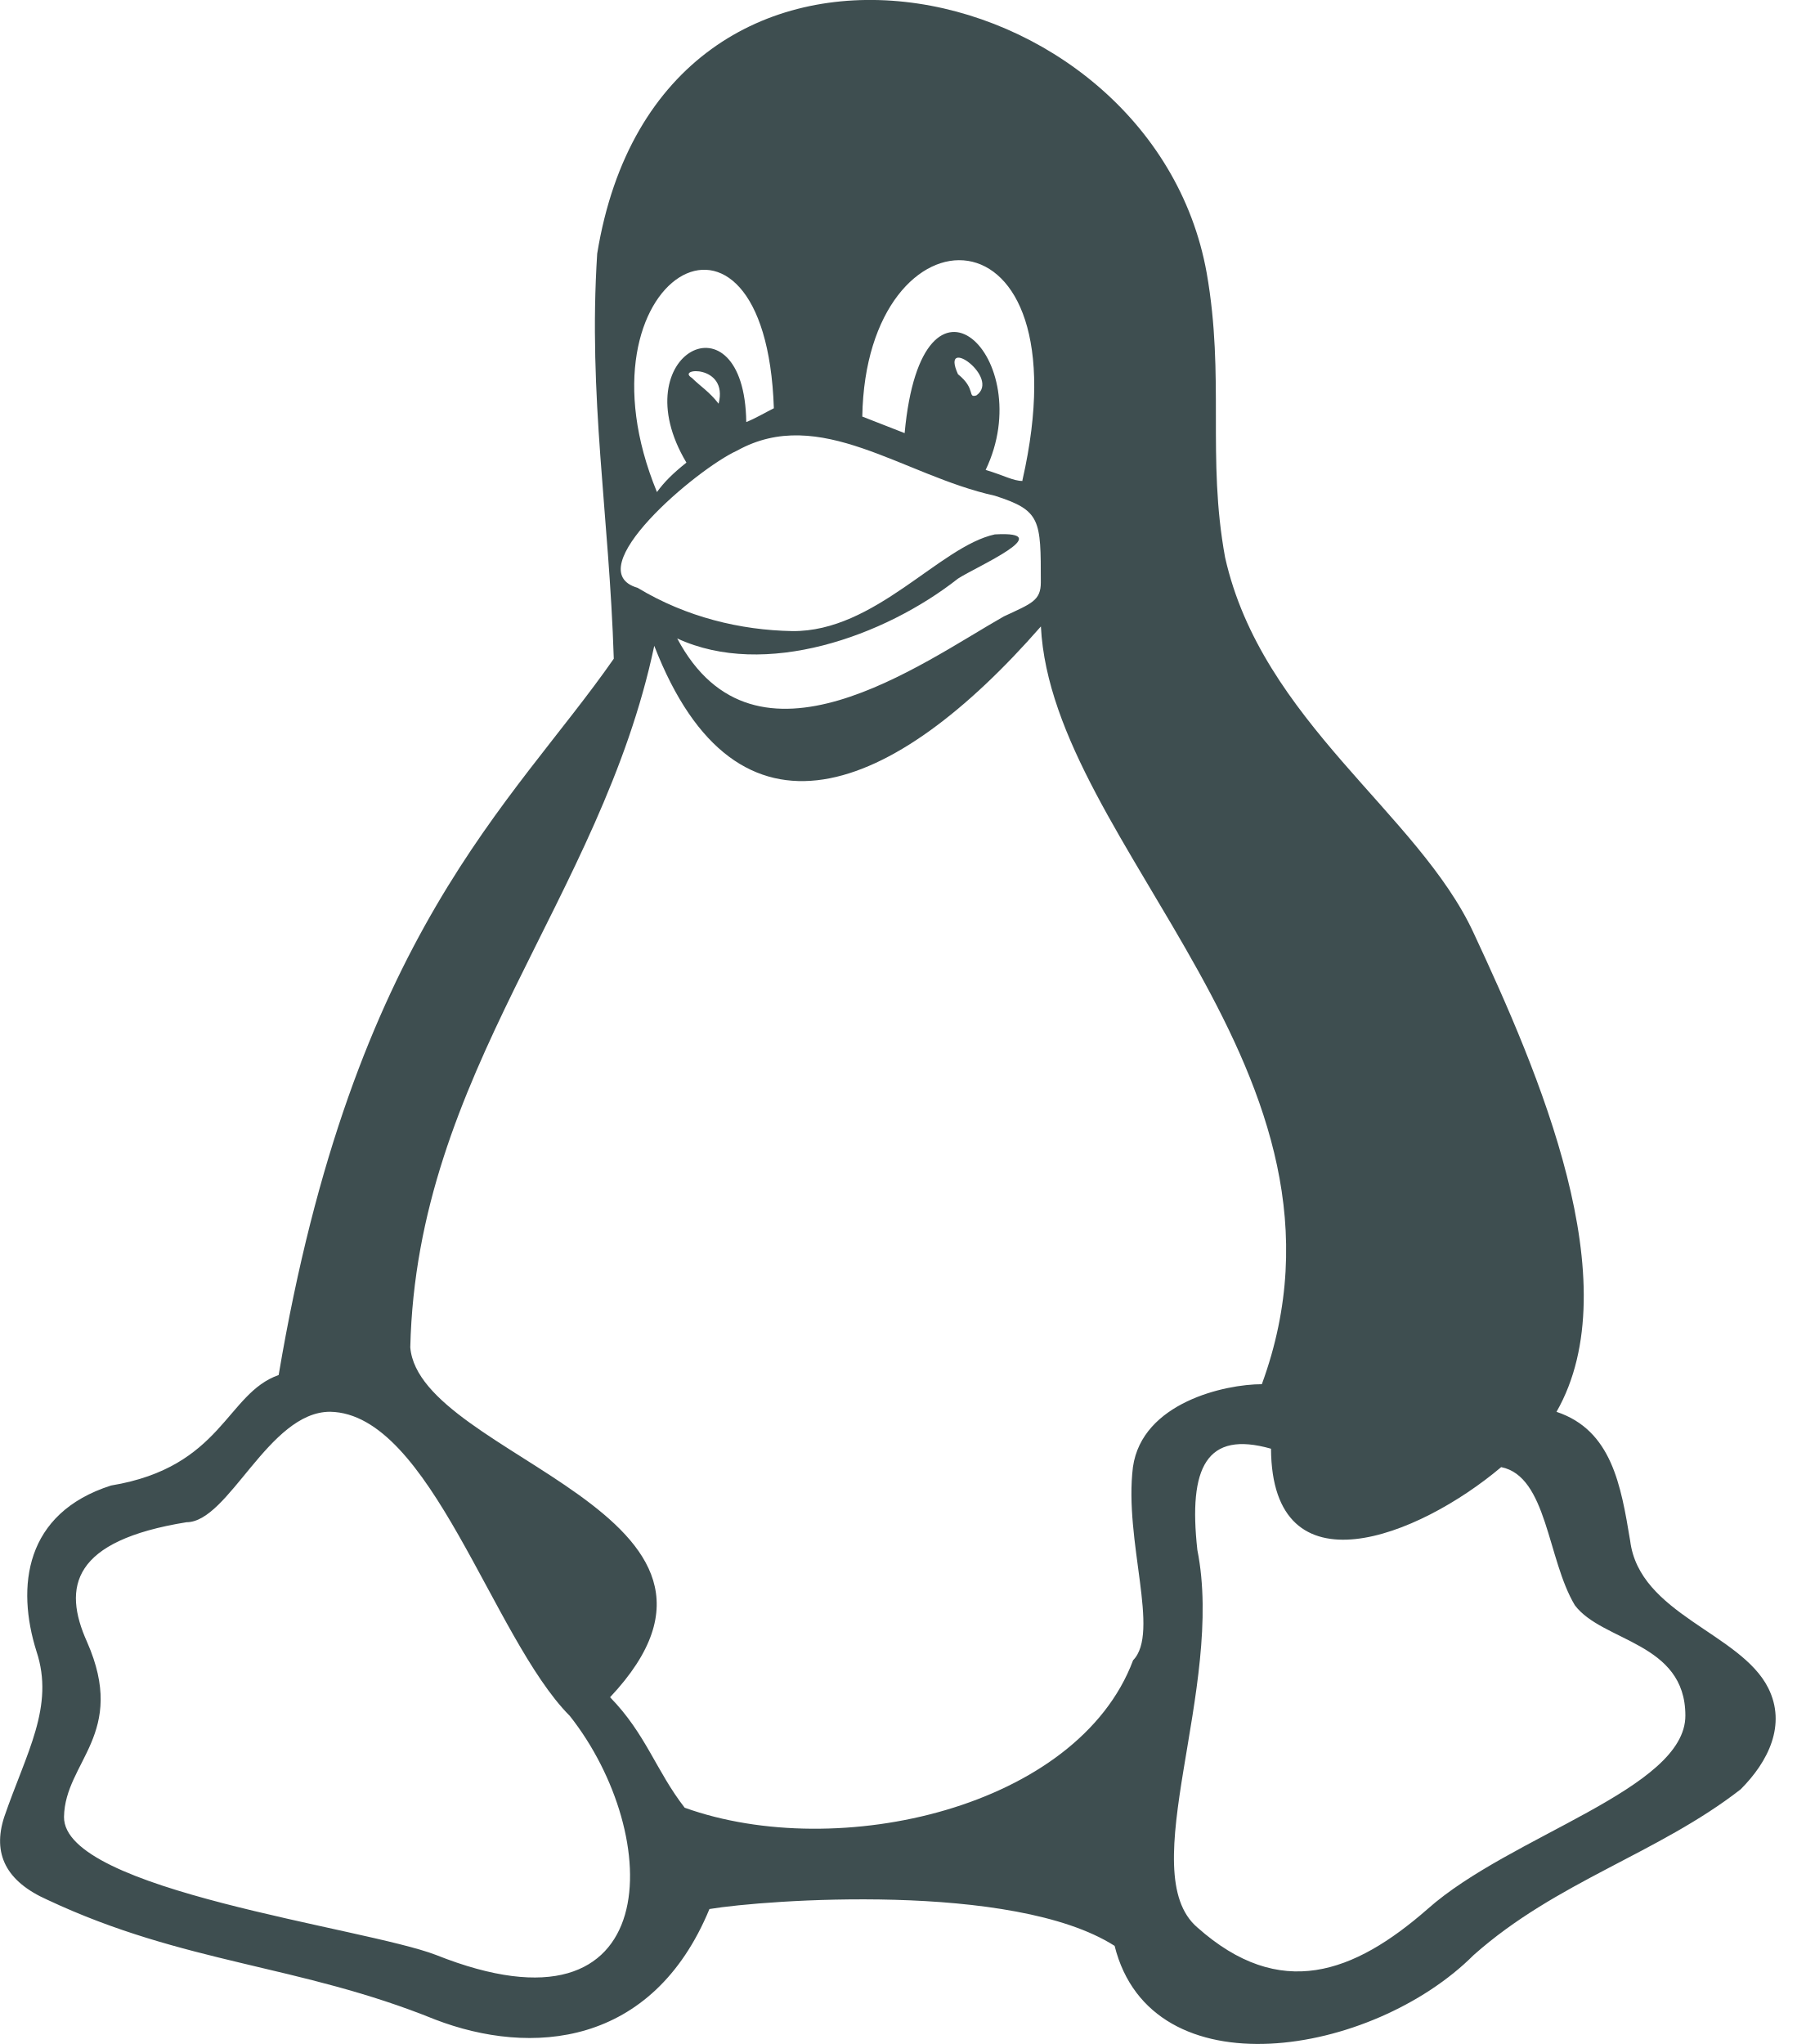
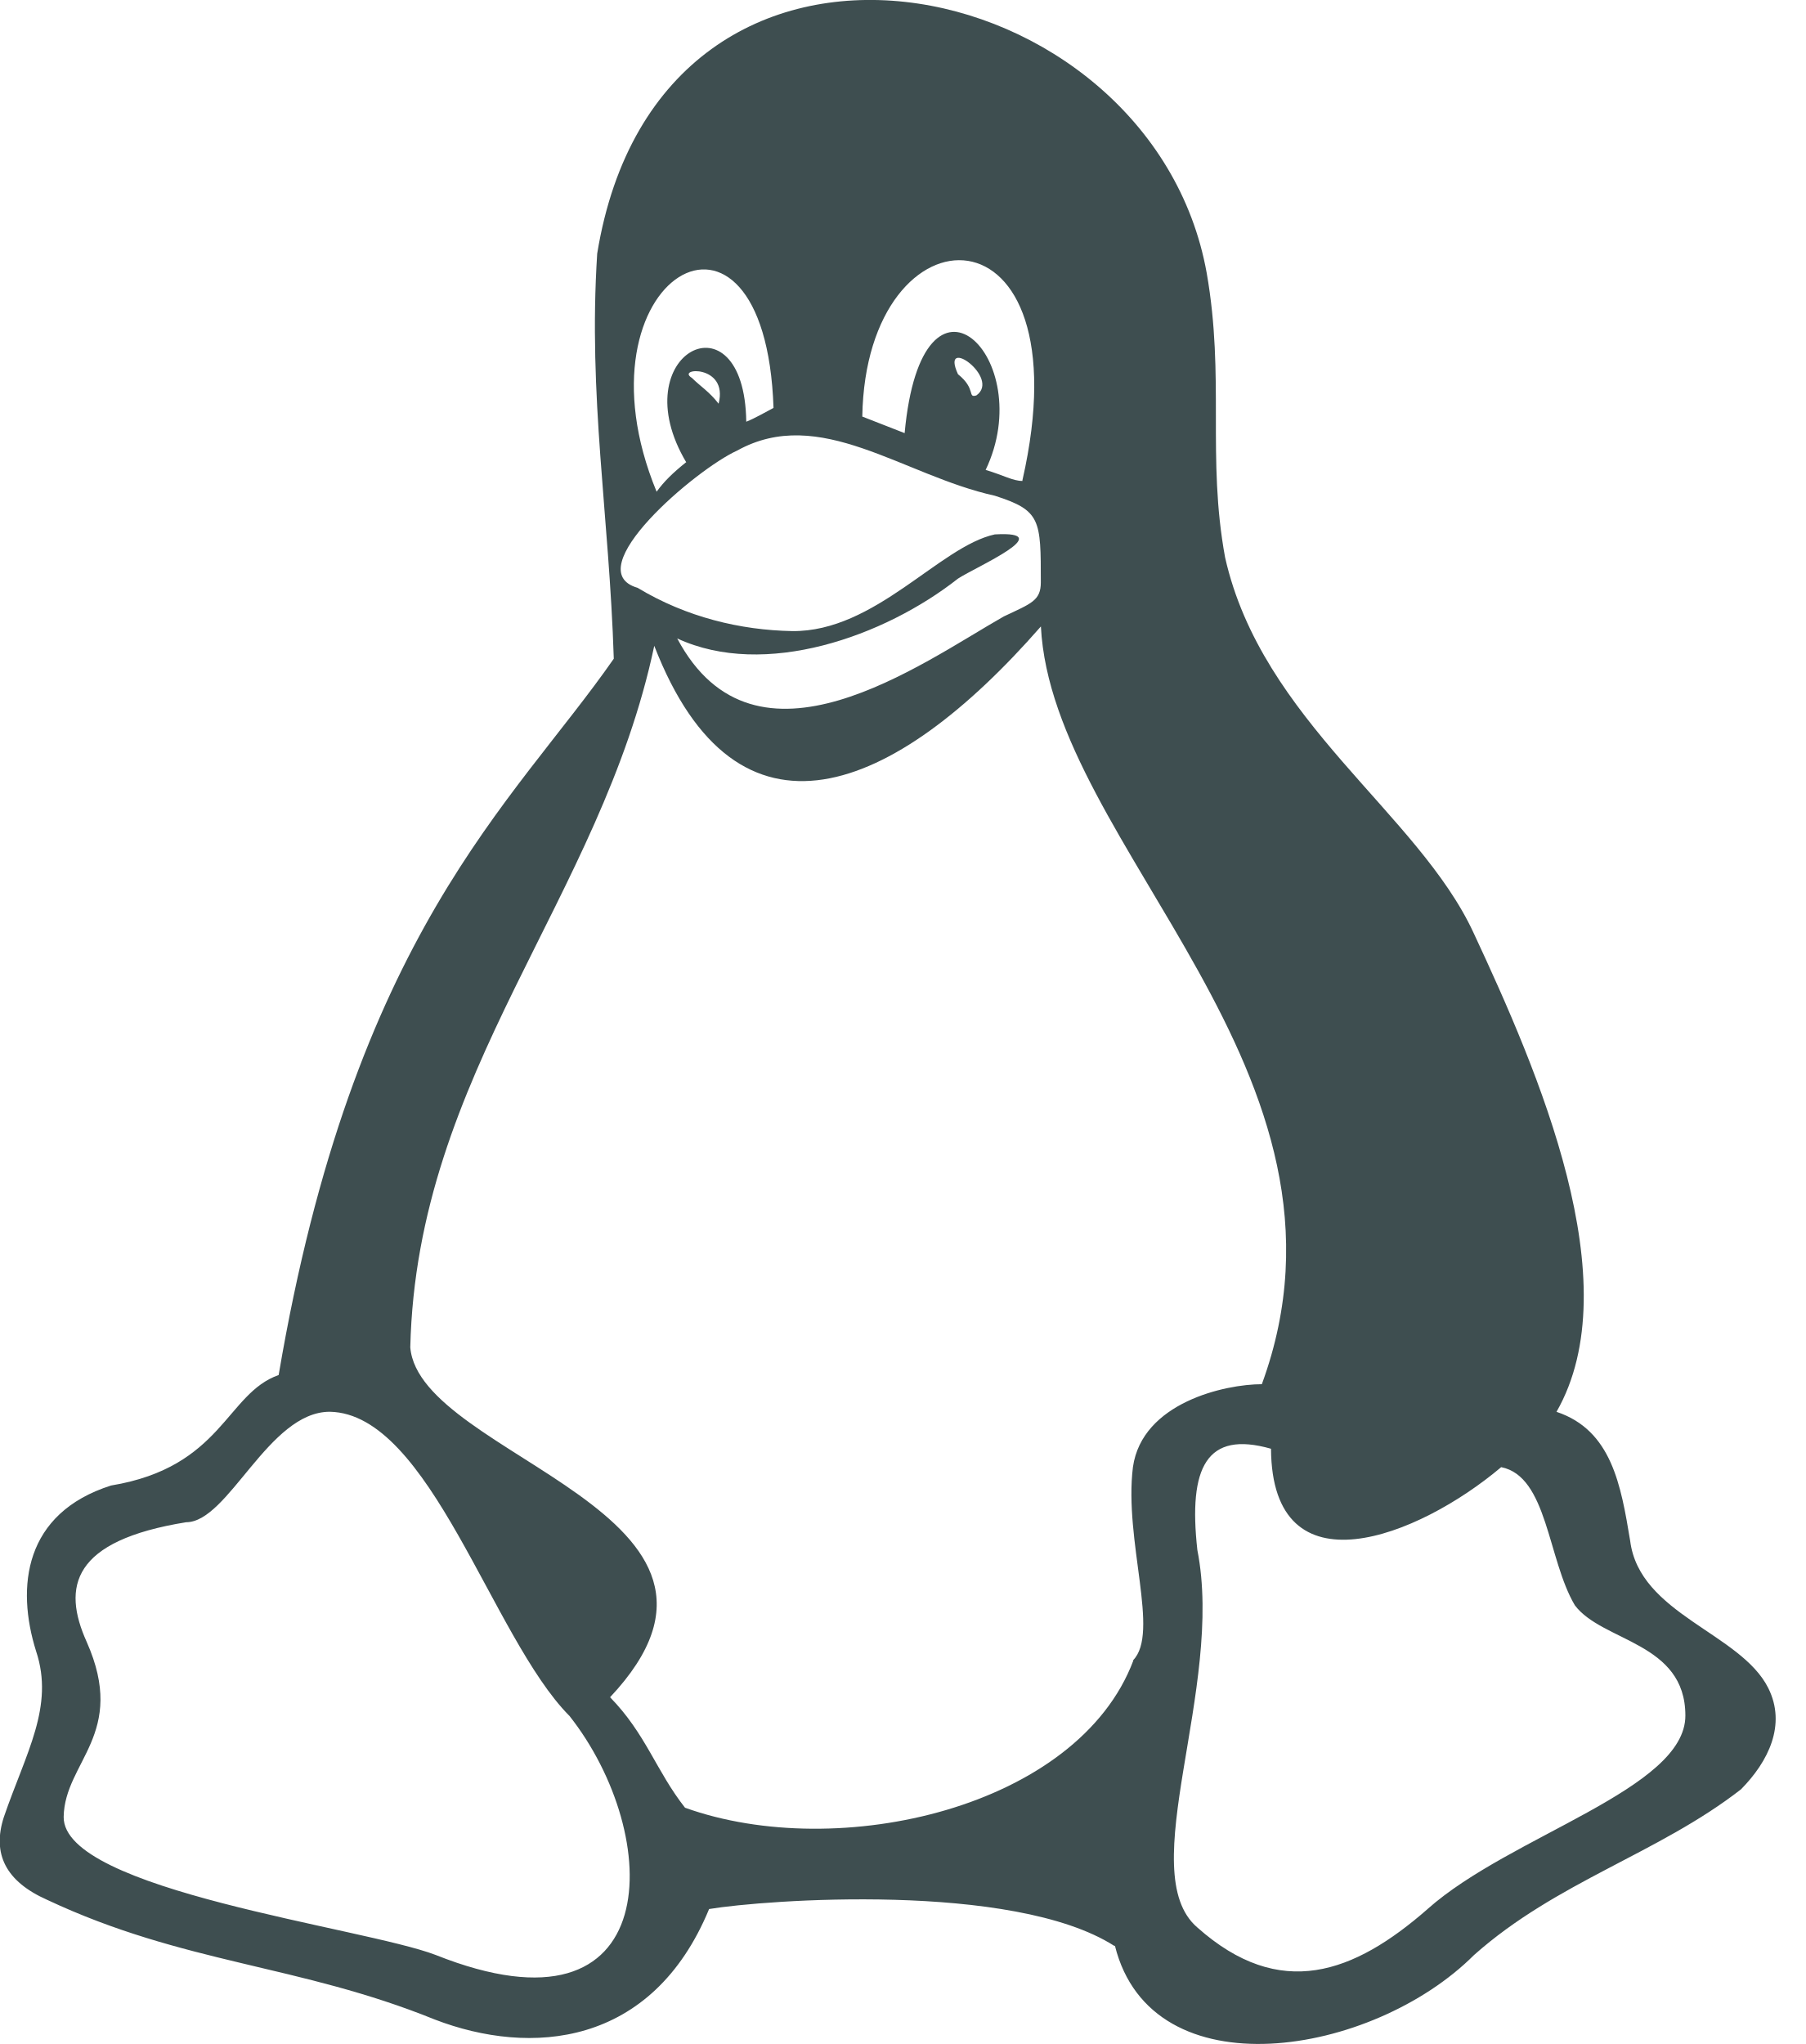
<svg xmlns="http://www.w3.org/2000/svg" width="53" height="60">
-   <path d="M28.662 11.607c.73-.514-1.08-1.81-.54-.622.54.432.27.703.54.622h0zm-7.567.243c.298-1.162-1.27-1.054-.784-.757.243.243.513.405.784.757h0zm8.92 2.243c1.892-8.324-4.595-8.216-4.702-1.865l1.243.486c.514-5.567 3.946-2.19 2.378 1.08.54.162.81.324 1.08.324v-.027zm-9.865-.514c-1.92-3.216 1.703-5.054 1.757-1.19.27-.108.54-.27.81-.405-.243-7.216-6.027-3.838-3.432 2.46.216-.297.46-.54.865-.865h0zm9.324 4.513c.81-.378 1.08-.46 1.08-1 0-1.838 0-2.108-1.35-2.54-2.703-.595-5.135-2.676-7.567-1.324-1.19.54-4.702 3.513-2.92 4.027 1.432.865 3.027 1.243 4.54 1.27 2.432.027 4.324-2.486 5.946-2.838 1.892-.108-.54.946-1.08 1.297-2.162 1.703-5.676 2.946-8.243 1.757 2.297 4.324 7.162.73 9.594-.65h0zm3.784 30.648c.81-.81-.27-3.513 0-5.676.27-1.892 2.703-2.432 3.784-2.432 3.35-9.135-6.162-15.784-6.486-22.243-4.324 4.946-8.92 6.838-11.35.568-1.568 7.432-6.973 12.513-7.162 20.594.27 3.243 10.946 4.865 5.865 10.27 1.054 1.08 1.35 2.162 2.19 3.243 4.513 1.622 11.54 0 13.162-4.324h0zm8.65 7.297c2.432-2.162 7.567-3.513 7.567-5.676S47.04 48.2 46.23 47.12c-.81-1.35-.81-3.784-2.162-4.054-2.432 2.054-6.73 3.757-6.757-.54-1.892-.54-2.432.54-2.162 2.973.81 4.054-1.892 9.46 0 11.08 2.432 2.162 4.595 1.35 6.757-.54h0zm-25.19-5.676c-2.27-2.297-4.08-8.865-7.027-8.92-1.81 0-2.973 3.243-4.216 3.243-3.35.54-3.65 1.892-2.92 3.513 1.19 2.703-.65 3.513-.676 5.135-.027 2.162 8.81 3.243 10.92 4.054 6.784 2.703 6.703-3.513 3.92-7.027h0zm16 6.757c-2.973-1.892-10.27-1.35-11.892-1.08-1.676 4.054-5.243 4.324-8.054 3.243-4-1.622-7.35-1.622-11.378-3.513-1.216-.54-1.622-1.35-1.27-2.432.65-1.892 1.486-3.243.946-4.865-.595-1.892-.35-4.054 2.19-4.865 3.27-.54 3.378-2.703 4.92-3.243 2.19-12.973 6.865-16.756 9.838-21.027-.135-4.243-.757-7.676-.487-11.892 1.865-11.432 16.27-8.46 17.892.568.54 3.08 0 5.405.54 8.35 1.08 4.81 5.676 7.513 7.297 11.027 1.892 4.054 4.595 10.27 2.432 14.054 1.622.54 1.892 2.162 2.162 3.784.27 2.162 3.243 2.703 4.054 4.324.54 1.08 0 2.162-.81 2.973-2.432 1.892-5.405 2.703-7.838 4.865-2.973 2.973-9.46 4.054-10.54-.27h0z" fill="#3e4e50" fill-rule="evenodd" />
+   <path d="M28.662 11.607c.73-.514-1.08-1.8-.54-.622.54.432.27.703.54.622h0zm-7.567.243c.298-1.162-1.27-1.054-.784-.757.243.243.513.405.784.757h0zm8.92 2.243c1.892-8.324-4.595-8.216-4.702-1.865l1.243.486c.514-5.567 3.946-2.2 2.378 1.08.54.162.8.324 1.08.324v-.027zm-9.865-.514c-1.92-3.216 1.703-5.054 1.757-1.2.27-.108.54-.27.8-.405-.243-7.216-6.027-3.838-3.432 2.46.216-.297.46-.54.865-.865h0zm9.324 4.513c.8-.378 1.08-.46 1.08-1 0-1.838 0-2.108-1.35-2.54-2.703-.595-5.135-2.676-7.567-1.324-1.2.54-4.702 3.513-2.92 4.027 1.432.865 3.027 1.243 4.54 1.27 2.432.027 4.324-2.486 5.946-2.838 1.892-.108-.54.946-1.08 1.297-2.162 1.703-5.676 2.946-8.243 1.757 2.297 4.324 7.162.73 9.594-.65h0zm3.784 30.648c.8-.8-.27-3.513 0-5.676.27-1.892 2.703-2.432 3.784-2.432 3.35-9.135-6.162-15.784-6.486-22.243-4.324 4.946-8.92 6.838-11.35.568-1.568 7.432-6.973 12.513-7.162 20.594.27 3.243 10.946 4.865 5.865 10.27 1.054 1.08 1.35 2.162 2.2 3.243 4.513 1.622 11.54 0 13.162-4.324h0zm8.65 7.297c2.432-2.162 7.567-3.513 7.567-5.676s-2.435-2.16-3.245-3.24c-.8-1.35-.8-3.784-2.162-4.054-2.432 2.054-6.73 3.757-6.757-.54-1.892-.54-2.432.54-2.162 2.973.8 4.054-1.892 9.46 0 11.08 2.432 2.162 4.595 1.35 6.757-.54h0zm-25.2-5.676c-2.27-2.297-4.08-8.865-7.027-8.92-1.8 0-2.973 3.243-4.216 3.243-3.35.54-3.65 1.892-2.92 3.513 1.2 2.703-.65 3.513-.676 5.135-.027 2.162 8.8 3.243 10.92 4.054 6.784 2.703 6.703-3.513 3.92-7.027h0zm16 6.757c-2.973-1.892-10.27-1.35-11.892-1.08-1.676 4.054-5.243 4.324-8.054 3.243-4-1.622-7.35-1.622-11.378-3.513-1.216-.54-1.622-1.35-1.27-2.432.65-1.892 1.486-3.243.946-4.865-.595-1.892-.35-4.054 2.2-4.865 3.27-.54 3.378-2.703 4.92-3.243 2.2-12.973 6.865-16.756 9.838-21.027-.135-4.243-.757-7.676-.487-11.892 1.865-11.432 16.27-8.46 17.892.568.54 3.08 0 5.405.54 8.35 1.08 4.8 5.676 7.513 7.297 11.027 1.892 4.054 4.595 10.27 2.432 14.054 1.622.54 1.892 2.162 2.162 3.784.27 2.162 3.243 2.703 4.054 4.324.54 1.08 0 2.162-.8 2.973-2.432 1.892-5.405 2.703-7.838 4.865-2.973 2.973-9.46 4.054-10.54-.27h0z" fill="#3e4e50" fill-rule="evenodd" />
</svg>
